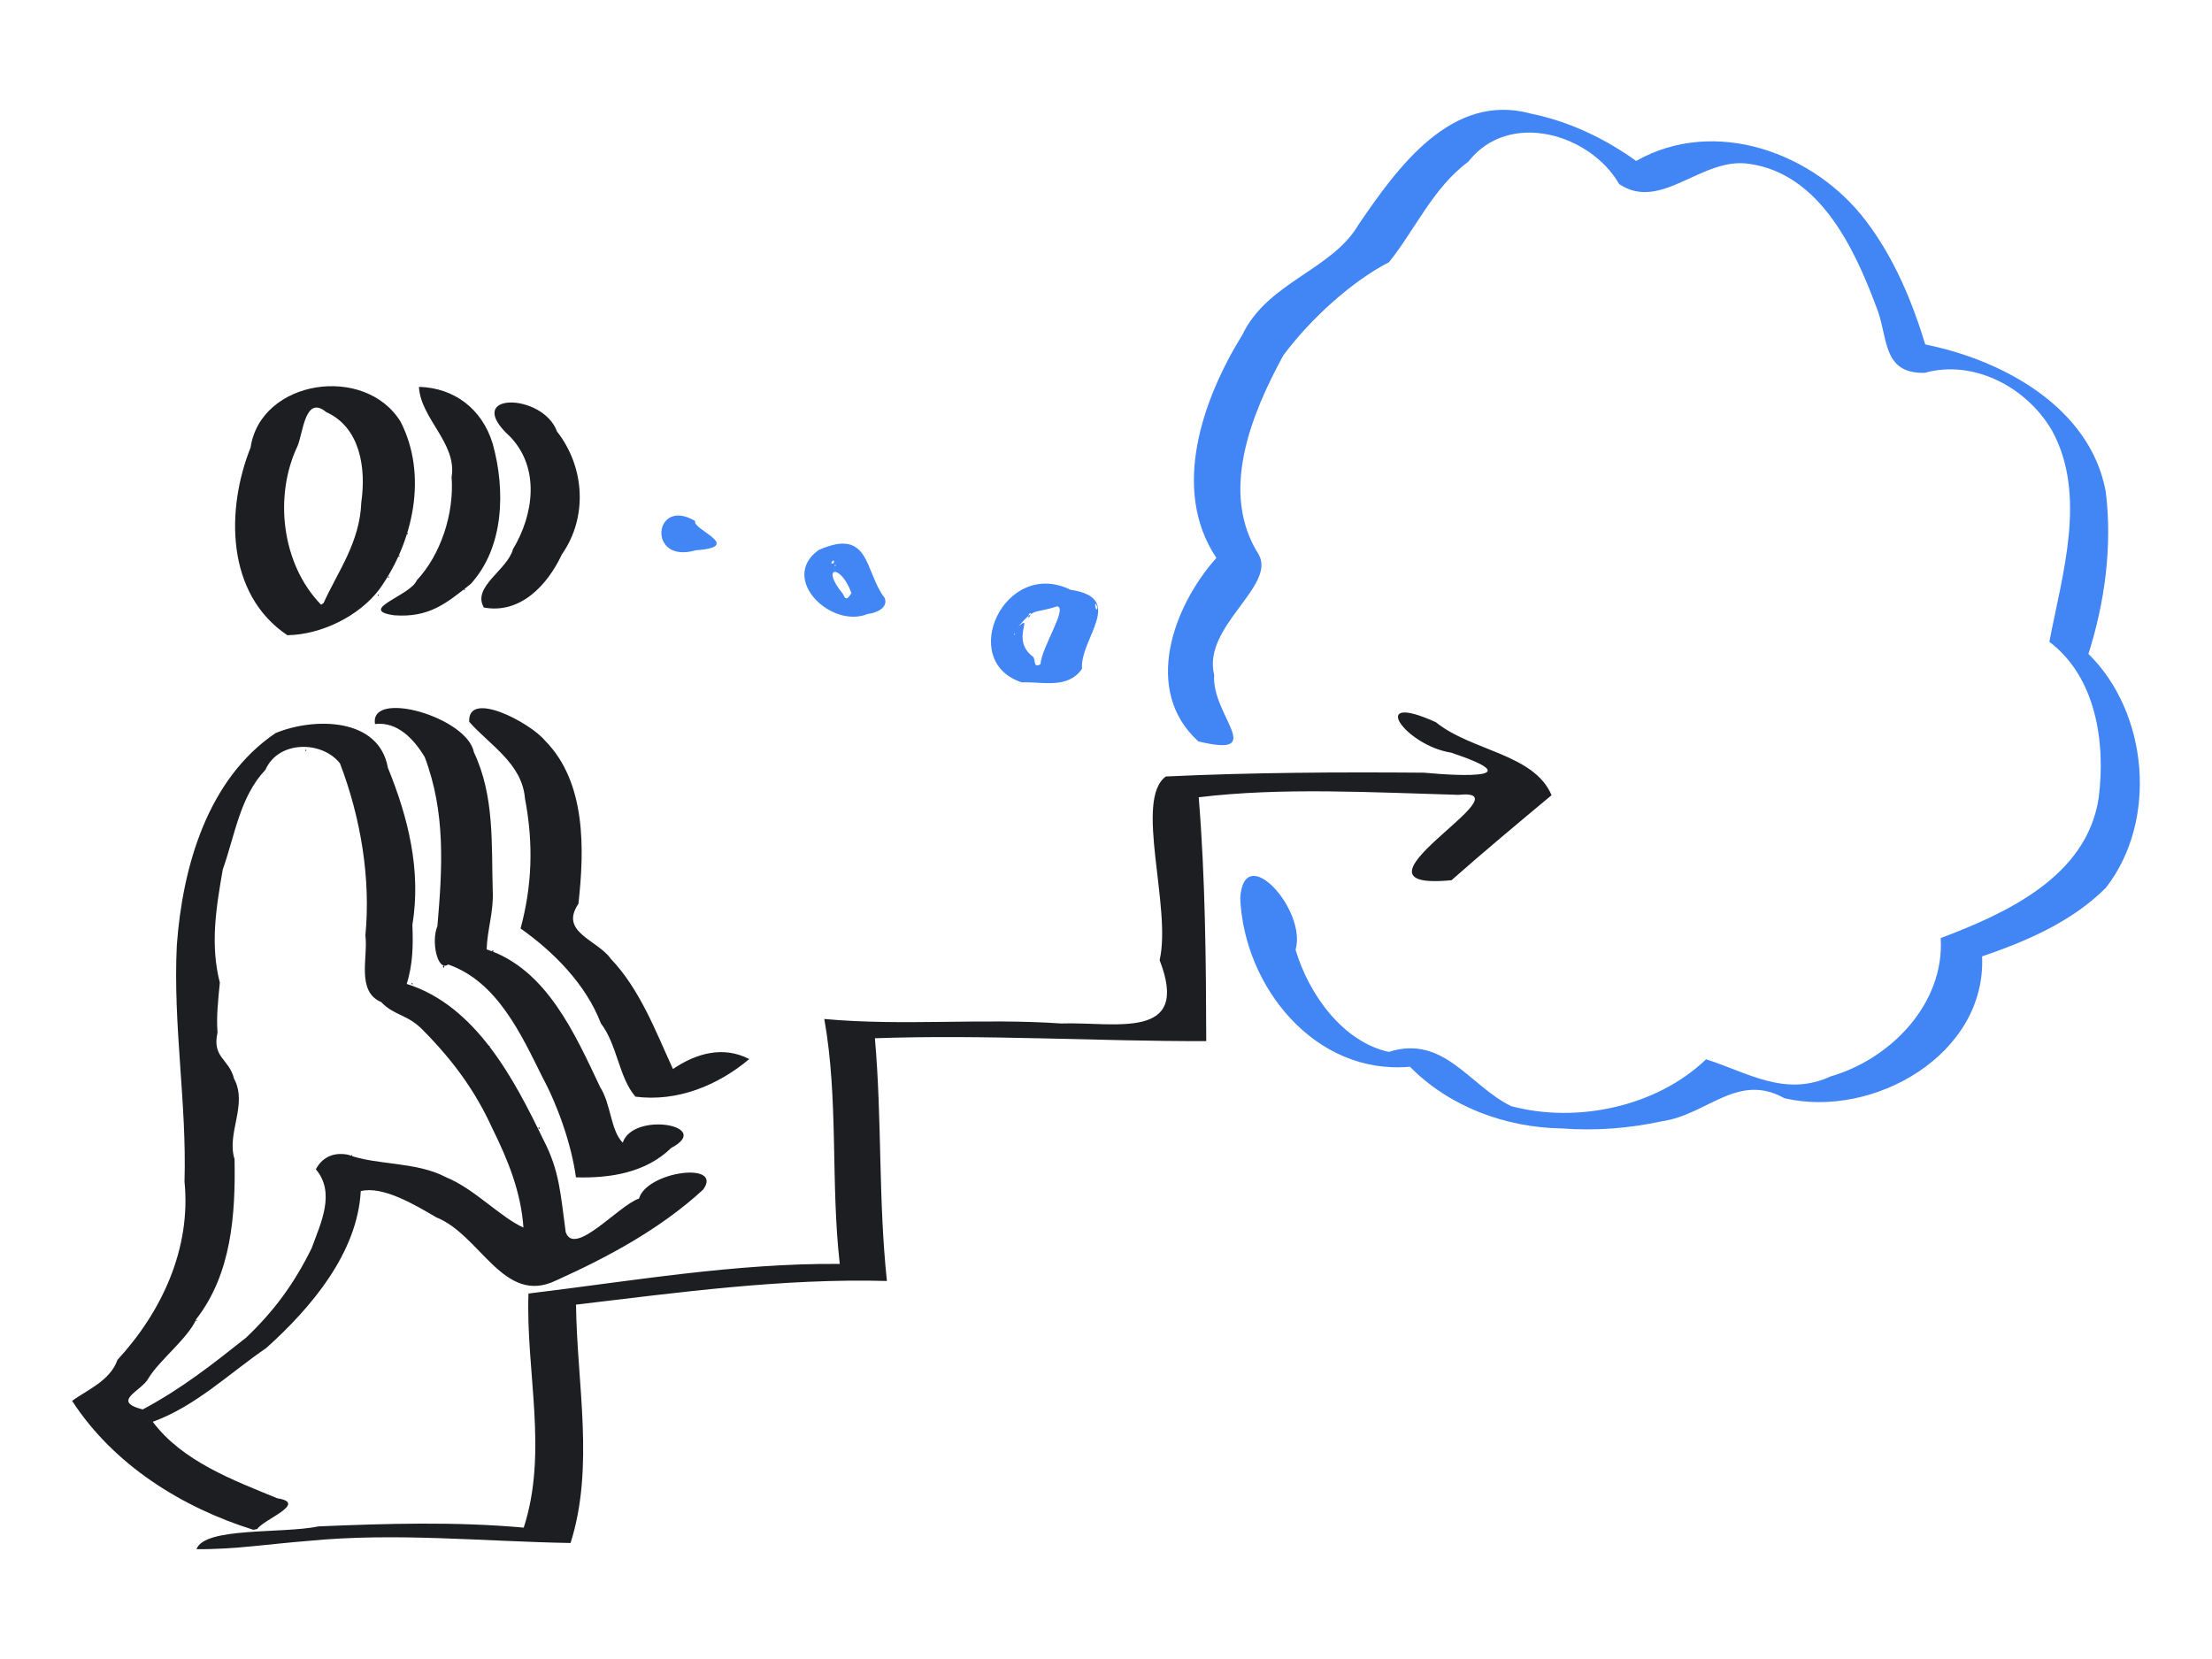
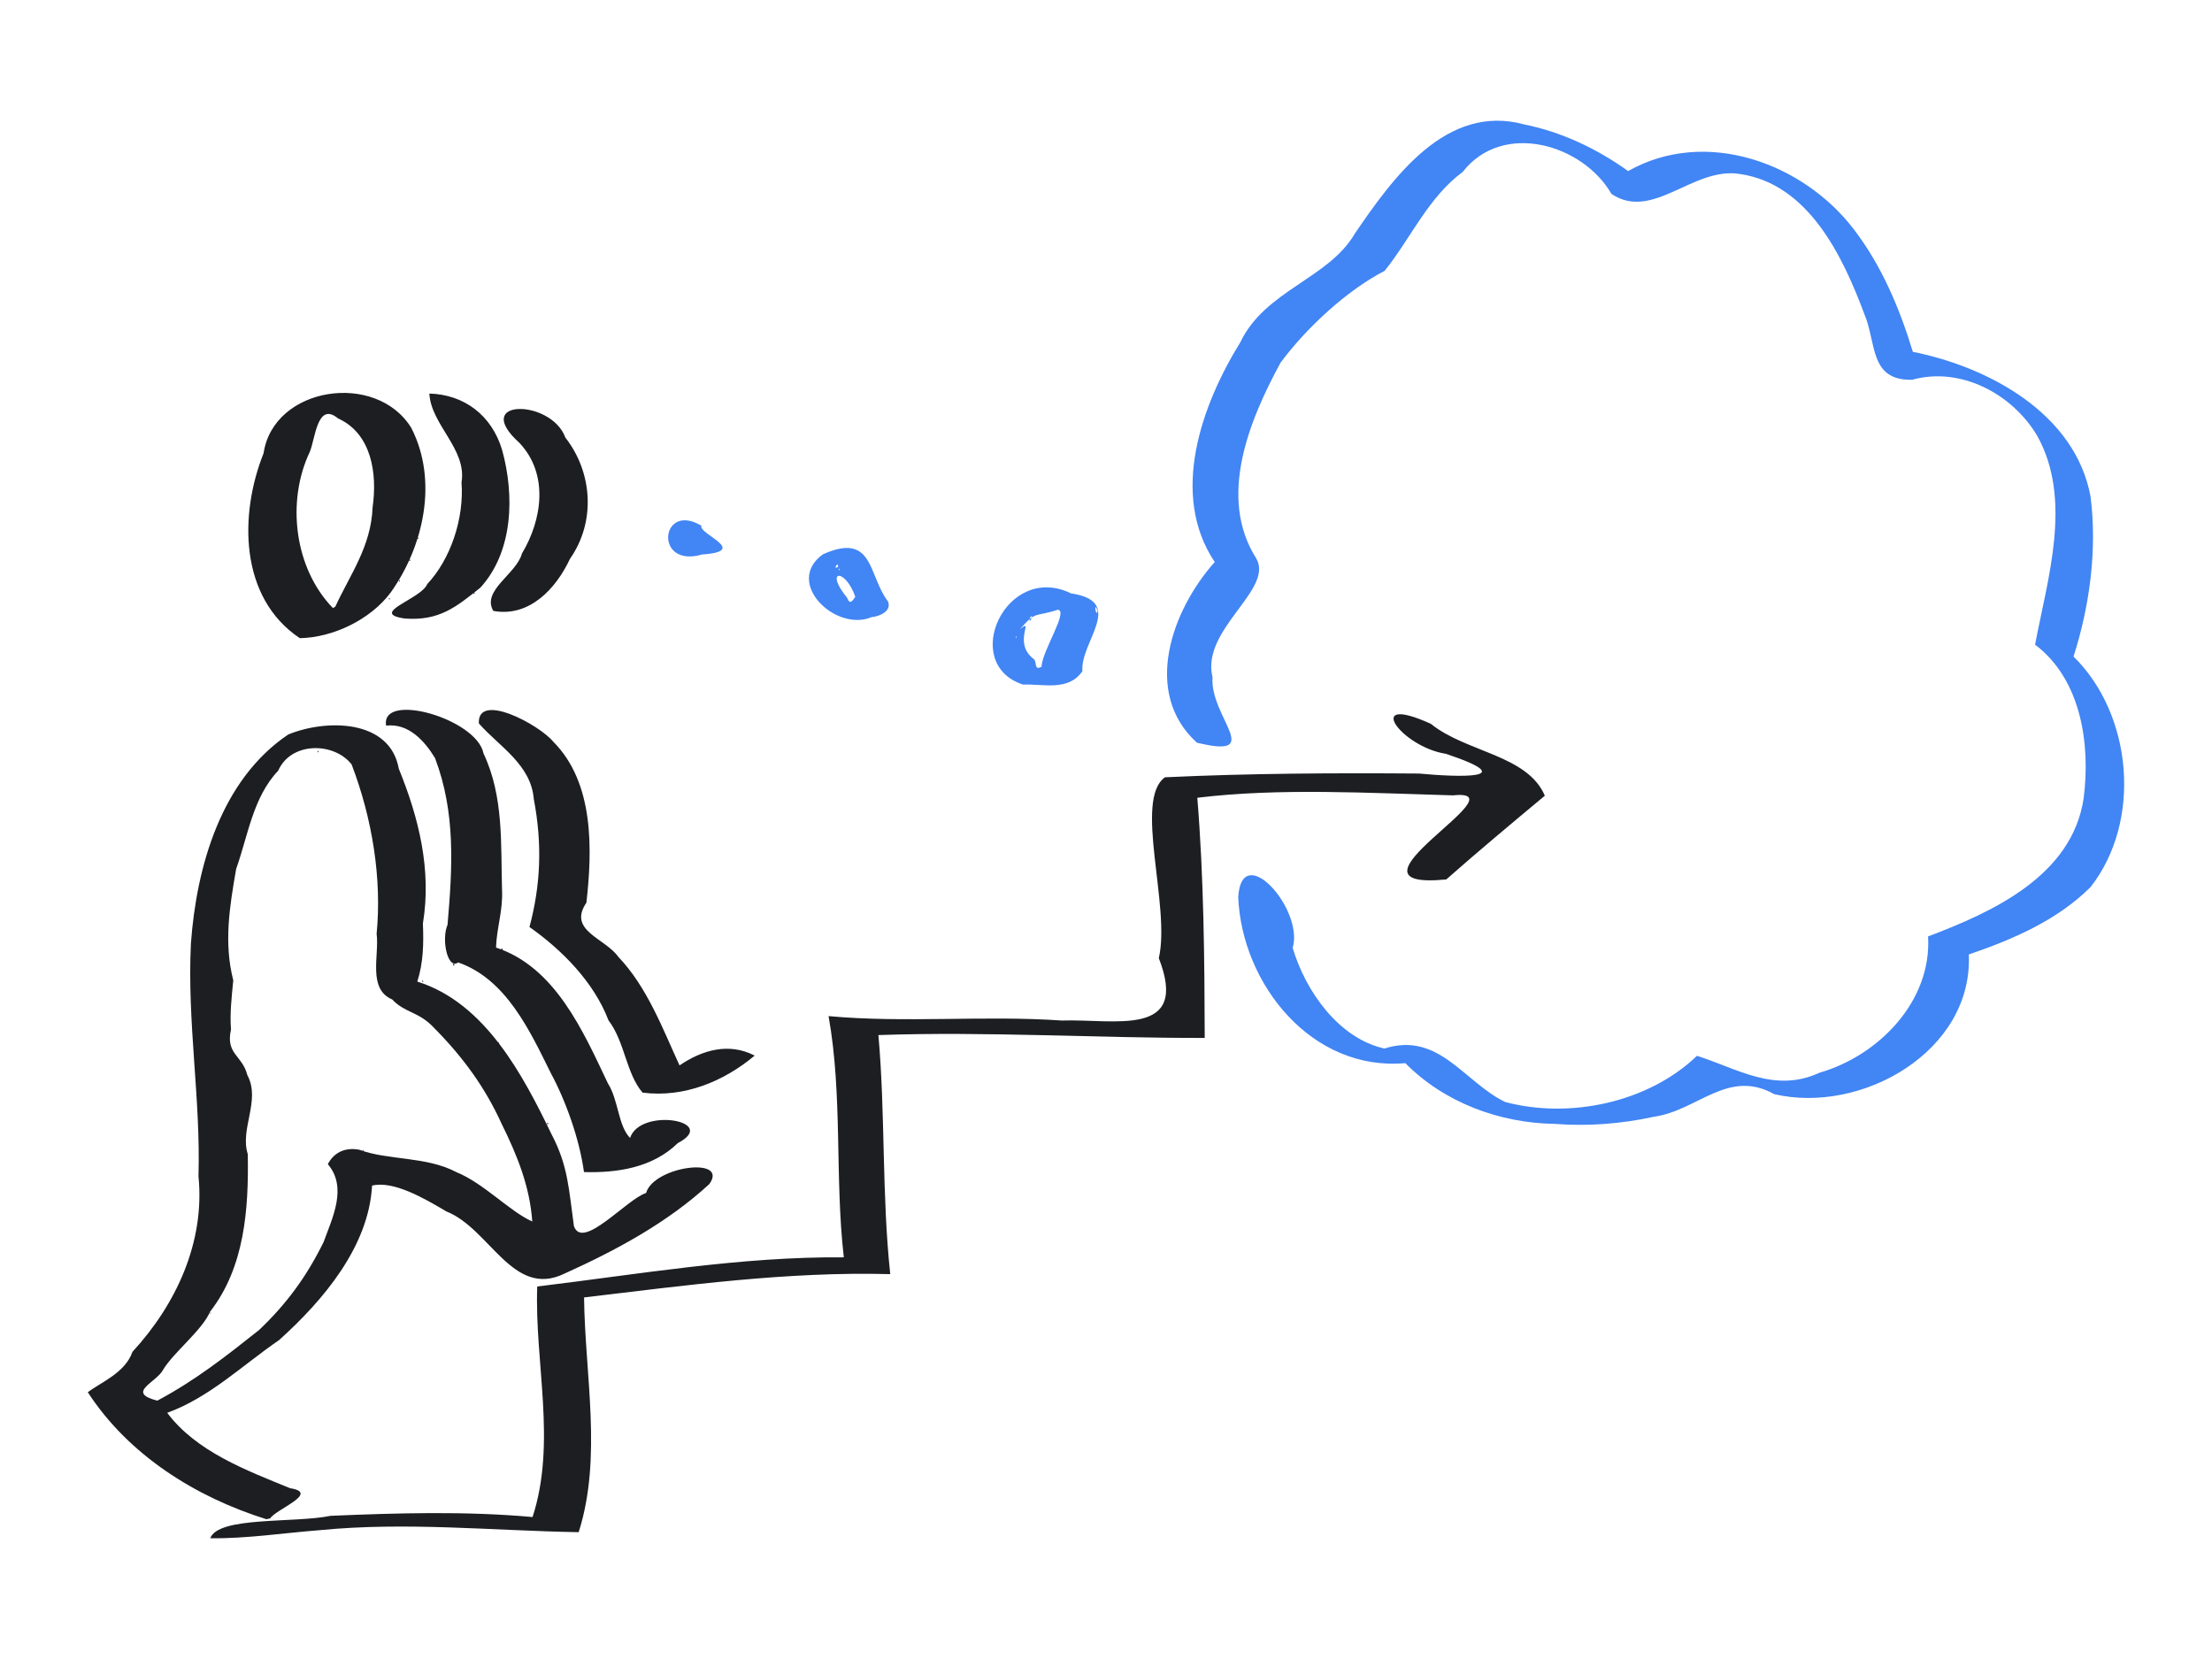
- <svg id="svg8" version="1.1" viewBox="0 0 211.667 158.75" height="600" width="800">
-   <g transform="translate(-79.375,-138.25)" id="layer1">
-     <path id="path826" d="m 98.176,286.49 c 0.776,-2.143 8.171,-1.454 11.693,-2.18 6.491,-0.274 13.091,-0.47 19.622,0.118 2.356,-7.261 0.184,-14.988 0.454,-22.4 9.9,-1.195 19.779,-2.916 29.788,-2.834 -0.89,-7.788 -0.1,-15.701 -1.481,-23.437 7.5,0.689 15.12,-0.092 22.661,0.429 5.12,-0.176 12.451,1.721 9.427,-6.06 1.171,-5.05 -2.465,-15.384 0.597,-17.574 8.205,-0.387 16.507,-0.427 24.685,-0.364 3.772,0.353 10.125,0.602 2.625,-1.915 -4.404,-0.674 -8.134,-5.946 -1.471,-2.913 3.402,2.765 9.379,3.008 11.07,6.982 -3.215,2.683 -6.441,5.366 -9.575,8.136 -11.55,1.117 7.654,-8.907 0.657,-8.17 -8.227,-0.228 -16.899,-0.736 -24.848,0.233 0.633,7.7 0.701,15.837 0.72,23.335 -10.57,0.021 -21.136,-0.645 -31.706,-0.277 0.687,7.728 0.322,15.484 1.151,23.228 -9.965,-0.27 -19.91,1.098 -29.75,2.263 0.082,7.516 1.79,15.553 -0.524,22.81 -8.3,-0.141 -16.745,-1.024 -25.136,-0.198 -3.55,0.274 -7.092,0.831 -10.657,0.788 z m 5.446,-1.852 c -6.853,-2.143 -13.362,-6.209 -17.345,-12.335 1.287,-0.98 3.63,-1.884 4.339,-3.927 4.237,-4.603 7.055,-10.64 6.415,-17.06 0.223,-7.564 -1.111,-14.907 -0.736,-22.613 0.545,-7.485 2.929,-15.899 9.45,-20.305 3.662,-1.513 9.886,-1.521 10.747,3.317 1.944,4.769 3.204,9.82 2.344,15.045 0.08,1.904 0.047,3.817 -0.546,5.641 6.623,2.075 10.296,9.15 13.052,14.849 1.608,3.063 1.668,5.327 2.167,8.905 0.83,2.412 5.11,-2.599 7.011,-3.212 0.761,-2.628 8.089,-3.565 6.145,-0.866 -4.072,3.753 -9.101,6.46 -14.094,8.708 -5.015,2.42 -7.216,-4.377 -11.454,-6.05 -2.101,-1.241 -5.121,-3.02 -7.22,-2.51 -0.322,5.912 -4.712,11.121 -9.037,15.013 -3.559,2.436 -6.751,5.571 -10.868,7.063 2.833,3.779 7.692,5.588 11.934,7.324 2.953,0.463 -1.357,2.028 -1.93,2.934 l -0.373,0.08 z M 93.031,273.12 c 3.71,-1.976 6.701,-4.336 9.903,-6.878 2.621,-2.502 4.555,-5.086 6.254,-8.533 0.874,-2.4 2.324,-5.315 0.412,-7.567 0.513,-1.002 1.537,-1.698 3.077,-1.397 2.708,1.024 6.507,0.633 9.385,2.158 2.731,1.115 5.142,3.79 7.401,4.812 -0.24,-3.416 -1.468,-6.444 -2.987,-9.513 -1.585,-3.485 -3.699,-6.416 -6.563,-9.31 -1.503,-1.609 -2.77,-1.4 -4.063,-2.754 -2.409,-1.026 -1.235,-4.304 -1.511,-6.377 0.522,-5.381 -0.42,-11.196 -2.43,-16.462 -1.714,-2.185 -5.891,-2.218 -7.132,0.612 -2.448,2.568 -2.93,6.3 -4.087,9.549 -0.647,3.731 -1.207,7.178 -0.279,10.822 -0.156,1.588 -0.346,3.289 -0.22,4.766 -0.543,2.426 1.085,2.474 1.584,4.43 1.332,2.479 -0.746,5.209 0.045,7.688 0.097,5.344 -0.301,10.983 -3.662,15.308 -0.762,1.799 -3.518,3.925 -4.553,5.624 -0.636,1.265 -3.684,2.223 -0.574,3.022 z m 5.077,-8.514 c 0.303,-0.099 0.029,0.132 0,0 z m 14.872,-15.745 c 0.06,-0.365 0.164,0.363 0,0 z m -2.488,-38.139 c -0.708,-1.345 0.249,0.458 0,0 z m -1.901,-0.668 c 0.17,-0.246 0.084,0.253 0,0 z m 25.896,40.857 c -0.43,-3.178 -1.765,-6.921 -3.223,-9.619 -2.029,-4.085 -4.326,-9.127 -9.001,-10.751 -1.031,0.747 -1.651,-2.243 -1.033,-3.659 0.483,-5.605 0.795,-10.892 -1.217,-16.2 -0.999,-1.642 -2.557,-3.407 -4.751,-3.149 -0.566,-3.334 8.804,-0.698 9.465,2.708 1.986,4.187 1.666,8.861 1.798,13.255 0.101,2.007 -0.529,3.723 -0.584,5.599 5.749,1.894 8.456,8.109 10.875,13.206 1.022,1.592 0.987,4.125 2.149,5.291 1.002,-3.012 8.729,-1.643 4.642,0.501 -2.457,2.396 -5.865,2.908 -9.12,2.817 z m -3.608,-4.712 c 0.177,-0.248 0.177,0.248 0,0 z m 9.3,-3.009 c -1.598,-1.857 -1.722,-4.945 -3.308,-7.019 -1.418,-3.717 -4.516,-6.841 -7.681,-9.073 1.08,-4.029 1.265,-8.022 0.418,-12.449 -0.272,-3.342 -3.37,-5.101 -5.335,-7.329 -0.163,-3.096 5.843,0.085 7.243,1.788 3.975,3.996 3.784,10.504 3.207,15.627 -1.851,2.726 1.808,3.432 3.103,5.266 2.812,2.946 4.322,7.021 5.944,10.545 2.19,-1.493 4.793,-2.253 7.301,-0.953 -2.995,2.513 -6.857,4.114 -10.892,3.597 z m -14.029,-4.85 c 0.075,-0.174 0.149,0.309 0,0 z m -7.394,-6.008 c 0.135,-0.156 0.15,0.381 0,0 z m 3.001,-1.58 c 0.171,-0.364 0.171,0.364 0,0 z m 4.672,-1.497 c 0.257,-0.208 0.173,0.215 0,0 z m -19.555,-30.221 c -5.902,-3.947 -5.882,-12.054 -3.521,-17.958 0.971,-6.513 10.96,-8.003 14.359,-2.465 2.608,5.098 1.23,11.446 -2.007,15.989 -1.963,2.636 -5.62,4.382 -8.83,4.434 z m 3.46,-3.075 c 1.406,-3.08 3.472,-5.813 3.615,-9.647 0.47,-3.261 -0.097,-7.159 -3.353,-8.627 -2.042,-1.695 -2.216,2.017 -2.758,3.267 -2.27,4.778 -1.513,11.29 2.263,15.164 l 0.233,-0.157 z m 8.071,-6.639 c -0.084,-0.253 -0.17,0.246 0,0 z m -1.316,7.806 c -3.599,-0.51 1.597,-1.892 2.166,-3.344 2.249,-2.394 3.597,-6.317 3.334,-9.889 0.539,-3.232 -2.97,-5.584 -3.125,-8.626 3.386,0.094 6.057,2.118 7.061,5.456 1.221,4.381 1.11,9.881 -2.104,13.402 -2.351,1.877 -3.992,3.247 -7.332,3.001 z m 8.588,-0.742 c -1.165,-1.984 2.254,-3.579 2.783,-5.578 1.983,-3.303 2.609,-7.727 -0.243,-10.744 -4.785,-4.317 3.084,-4.295 4.459,-0.52 2.656,3.392 2.968,8.195 0.45,11.783 -1.341,2.872 -3.929,5.707 -7.449,5.06 z m -10.168,-1.177 c 0.159,-0.207 0.159,0.207 0,0 z m 8.252,-0.534 c 0.08,-0.243 0.185,0.227 0,0 z m -7.257,-1.205 c 0.17,-0.246 0.084,0.253 0,0 z m 1.002,-2.004 c 0.17,-0.246 0.084,0.253 0,0 z" style="fill:#1c1e21;stroke-width:1" />
-     <path style="fill:#4285F4;fill-opacity:1;stroke-width:1" d="m 228.844,246.23 c -5.437,-0.077 -10.805,-2.101 -14.551,-5.904 -9.066,0.819 -15.872,-7.63 -16.239,-16.122 0.327,-5.592 6.403,1.128 5.293,4.926 1.264,4.261 4.513,8.806 8.915,9.776 5.292,-1.676 7.708,3.239 11.726,5.194 6.248,1.667 13.899,0.073 18.642,-4.486 3.9,1.232 7.548,3.659 11.908,1.642 5.774,-1.667 10.918,-6.972 10.545,-13.241 6.311,-2.387 13.973,-5.888 15.114,-13.399 0.681,-5.293 -0.24,-11.575 -4.717,-14.951 1.217,-6.43 3.655,-14.072 0.22,-20.272 -2.452,-4.139 -7.493,-6.766 -12.155,-5.467 -4.194,0.104 -3.452,-3.58 -4.666,-6.416 -2.108,-5.644 -5.434,-12.588 -12.044,-13.57 -4.573,-0.775 -8.48,4.627 -12.516,1.929 -2.772,-4.822 -10.567,-7.128 -14.447,-2.14 -3.352,2.47 -5.066,6.472 -7.588,9.614 -3.501,1.799 -7.467,5.363 -10.109,8.912 -3.049,5.608 -6.148,13.107 -2.355,19.051 1.708,3.032 -5.415,6.89 -4.261,11.526 -0.287,3.867 5.193,7.972 -1.511,6.363 -5.385,-4.882 -2.399,-12.948 1.725,-17.558 -4.398,-6.566 -1.29,-15.25 2.488,-21.356 2.416,-5.058 8.58,-6.17 11.127,-10.56 3.692,-5.403 8.874,-12.684 16.47,-10.599 3.656,0.733 7.099,2.387 10.082,4.528 7.538,-4.267 17.042,-0.792 21.971,5.714 2.675,3.504 4.418,7.654 5.693,11.848 7.425,1.489 15.782,6.021 17.266,14.062 0.659,5.234 -0.096,10.667 -1.653,15.546 5.742,5.642 6.668,15.976 1.666,22.385 -3.235,3.246 -7.612,5.118 -11.841,6.561 0.416,9.407 -10.422,15.556 -18.91,13.573 -4.495,-2.511 -7.417,1.601 -11.718,2.203 -3.145,0.683 -6.361,0.933 -9.572,0.689 z m -51.695,-42.684 c -6.201,-2.023 -1.646,-11.937 4.665,-8.862 5.364,0.797 0.871,4.683 1.101,7.561 -1.359,1.975 -3.792,1.217 -5.766,1.3 z m 1.799,-1.746 c 0.046,-1.517 2.652,-5.42 1.579,-5.529 -2.278,0.757 -2.067,0.027 -3.695,1.913 1.527,-1.251 -0.783,1.291 1.368,2.887 0.312,0.236 -0.013,1.184 0.749,0.729 z m -1.13,-4.409 c 0.498,-0.777 -0.175,-0.482 0,-1e-5 z m -1.349,1.451 c -0.121,0.069 0.112,0.381 0,0 z m 7.928,-2.453 c -0.413,-1.127 -0.161,0.762 0,0 z m -21.97,0.603 c -3.492,1.473 -8.524,-3.362 -4.728,-6.103 4.973,-2.226 4.387,2.068 6.329,4.579 0.386,0.972 -0.89,1.464 -1.6,1.525 z m -1.578,-1.983 c -1.001,-2.834 -3.028,-2.62 -0.805,0.086 0.151,0.327 0.287,0.77 0.805,-0.086 z m -1.496,-2.646 c -0.084,-0.253 -0.17,0.246 0,0 z m -0.192,-0.233 c 0.129,-0.665 -0.582,0.267 0,0 z m -13.196,-1.227 c -4.72,1.378 -4.049,-5.186 -0.064,-2.791 -0.358,0.782 4.74,2.468 0.064,2.791 z" id="path814" />
+ <svg id="svg8" version="1.1" viewBox="0 0 105.833 79.375" height="300" width="400">
+   <g transform="matrix(0.4924199,0,0,0.4924199,-38.2836,-67.47536)" id="layer1" style="stroke-width:2.031">
+     <path id="path826" d="m 98.176,286.49 c 0.776,-2.143 8.171,-1.454 11.693,-2.18 6.491,-0.274 13.091,-0.47 19.622,0.118 2.356,-7.261 0.184,-14.988 0.454,-22.4 9.9,-1.195 19.779,-2.916 29.788,-2.834 -0.89,-7.788 -0.1,-15.701 -1.481,-23.437 7.5,0.689 15.12,-0.092 22.661,0.429 5.12,-0.176 12.451,1.721 9.427,-6.06 1.171,-5.05 -2.465,-15.384 0.597,-17.574 8.205,-0.387 16.507,-0.427 24.685,-0.364 3.772,0.353 10.125,0.602 2.625,-1.915 -4.404,-0.674 -8.134,-5.946 -1.471,-2.913 3.402,2.765 9.379,3.008 11.07,6.982 -3.215,2.683 -6.441,5.366 -9.575,8.136 -11.55,1.117 7.654,-8.907 0.657,-8.17 -8.227,-0.228 -16.899,-0.736 -24.848,0.233 0.633,7.7 0.701,15.837 0.72,23.335 -10.57,0.021 -21.136,-0.645 -31.706,-0.277 0.687,7.728 0.322,15.484 1.151,23.228 -9.965,-0.27 -19.91,1.098 -29.75,2.263 0.082,7.516 1.79,15.553 -0.524,22.81 -8.3,-0.141 -16.745,-1.024 -25.136,-0.198 -3.55,0.274 -7.092,0.831 -10.657,0.788 z m 5.446,-1.852 c -6.853,-2.143 -13.362,-6.209 -17.345,-12.335 1.287,-0.98 3.63,-1.884 4.339,-3.927 4.237,-4.603 7.055,-10.64 6.415,-17.06 0.223,-7.564 -1.111,-14.907 -0.736,-22.613 0.545,-7.485 2.929,-15.899 9.45,-20.305 3.662,-1.513 9.886,-1.521 10.747,3.317 1.944,4.769 3.204,9.82 2.344,15.045 0.08,1.904 0.047,3.817 -0.546,5.641 6.623,2.075 10.296,9.15 13.052,14.849 1.608,3.063 1.668,5.327 2.167,8.905 0.83,2.412 5.11,-2.599 7.011,-3.212 0.761,-2.628 8.089,-3.565 6.145,-0.866 -4.072,3.753 -9.101,6.46 -14.094,8.708 -5.015,2.42 -7.216,-4.377 -11.454,-6.05 -2.101,-1.241 -5.121,-3.02 -7.22,-2.51 -0.322,5.912 -4.712,11.121 -9.037,15.013 -3.559,2.436 -6.751,5.571 -10.868,7.063 2.833,3.779 7.692,5.588 11.934,7.324 2.953,0.463 -1.357,2.028 -1.93,2.934 l -0.373,0.08 z M 93.031,273.12 c 3.71,-1.976 6.701,-4.336 9.903,-6.878 2.621,-2.502 4.555,-5.086 6.254,-8.533 0.874,-2.4 2.324,-5.315 0.412,-7.567 0.513,-1.002 1.537,-1.698 3.077,-1.397 2.708,1.024 6.507,0.633 9.385,2.158 2.731,1.115 5.142,3.79 7.401,4.812 -0.24,-3.416 -1.468,-6.444 -2.987,-9.513 -1.585,-3.485 -3.699,-6.416 -6.563,-9.31 -1.503,-1.609 -2.77,-1.4 -4.063,-2.754 -2.409,-1.026 -1.235,-4.304 -1.511,-6.377 0.522,-5.381 -0.42,-11.196 -2.43,-16.462 -1.714,-2.185 -5.891,-2.218 -7.132,0.612 -2.448,2.568 -2.93,6.3 -4.087,9.549 -0.647,3.731 -1.207,7.178 -0.279,10.822 -0.156,1.588 -0.346,3.289 -0.22,4.766 -0.543,2.426 1.085,2.474 1.584,4.43 1.332,2.479 -0.746,5.209 0.045,7.688 0.097,5.344 -0.301,10.983 -3.662,15.308 -0.762,1.799 -3.518,3.925 -4.553,5.624 -0.636,1.265 -3.684,2.223 -0.574,3.022 z m 5.077,-8.514 c 0.303,-0.099 0.029,0.132 0,0 z m 14.872,-15.745 c 0.06,-0.365 0.164,0.363 0,0 z m -2.488,-38.139 c -0.708,-1.345 0.249,0.458 0,0 z m -1.901,-0.668 c 0.17,-0.246 0.084,0.253 0,0 z m 25.896,40.857 c -0.43,-3.178 -1.765,-6.921 -3.223,-9.619 -2.029,-4.085 -4.326,-9.127 -9.001,-10.751 -1.031,0.747 -1.651,-2.243 -1.033,-3.659 0.483,-5.605 0.795,-10.892 -1.217,-16.2 -0.999,-1.642 -2.557,-3.407 -4.751,-3.149 -0.566,-3.334 8.804,-0.698 9.465,2.708 1.986,4.187 1.666,8.861 1.798,13.255 0.101,2.007 -0.529,3.723 -0.584,5.599 5.749,1.894 8.456,8.109 10.875,13.206 1.022,1.592 0.987,4.125 2.149,5.291 1.002,-3.012 8.729,-1.643 4.642,0.501 -2.457,2.396 -5.865,2.908 -9.12,2.817 z m -3.608,-4.712 c 0.177,-0.248 0.177,0.248 0,0 z m 9.3,-3.009 c -1.598,-1.857 -1.722,-4.945 -3.308,-7.019 -1.418,-3.717 -4.516,-6.841 -7.681,-9.073 1.08,-4.029 1.265,-8.022 0.418,-12.449 -0.272,-3.342 -3.37,-5.101 -5.335,-7.329 -0.163,-3.096 5.843,0.085 7.243,1.788 3.975,3.996 3.784,10.504 3.207,15.627 -1.851,2.726 1.808,3.432 3.103,5.266 2.812,2.946 4.322,7.021 5.944,10.545 2.19,-1.493 4.793,-2.253 7.301,-0.953 -2.995,2.513 -6.857,4.114 -10.892,3.597 z m -14.029,-4.85 c 0.075,-0.174 0.149,0.309 0,0 z m -7.394,-6.008 c 0.135,-0.156 0.15,0.381 0,0 z m 3.001,-1.58 c 0.171,-0.364 0.171,0.364 0,0 z m 4.672,-1.497 c 0.257,-0.208 0.173,0.215 0,0 z m -19.555,-30.221 c -5.902,-3.947 -5.882,-12.054 -3.521,-17.958 0.971,-6.513 10.96,-8.003 14.359,-2.465 2.608,5.098 1.23,11.446 -2.007,15.989 -1.963,2.636 -5.62,4.382 -8.83,4.434 z m 3.46,-3.075 c 1.406,-3.08 3.472,-5.813 3.615,-9.647 0.47,-3.261 -0.097,-7.159 -3.353,-8.627 -2.042,-1.695 -2.216,2.017 -2.758,3.267 -2.27,4.778 -1.513,11.29 2.263,15.164 l 0.233,-0.157 z m 8.071,-6.639 c -0.084,-0.253 -0.17,0.246 0,0 z m -1.316,7.806 c -3.599,-0.51 1.597,-1.892 2.166,-3.344 2.249,-2.394 3.597,-6.317 3.334,-9.889 0.539,-3.232 -2.97,-5.584 -3.125,-8.626 3.386,0.094 6.057,2.118 7.061,5.456 1.221,4.381 1.11,9.881 -2.104,13.402 -2.351,1.877 -3.992,3.247 -7.332,3.001 z m 8.588,-0.742 c -1.165,-1.984 2.254,-3.579 2.783,-5.578 1.983,-3.303 2.609,-7.727 -0.243,-10.744 -4.785,-4.317 3.084,-4.295 4.459,-0.52 2.656,3.392 2.968,8.195 0.45,11.783 -1.341,2.872 -3.929,5.707 -7.449,5.06 z m -10.168,-1.177 c 0.159,-0.207 0.159,0.207 0,0 z m 8.252,-0.534 c 0.08,-0.243 0.185,0.227 0,0 z m -7.257,-1.205 c 0.17,-0.246 0.084,0.253 0,0 z m 1.002,-2.004 c 0.17,-0.246 0.084,0.253 0,0 z" style="fill:#1c1e21;stroke-width:2.031" />
+     <path style="fill:#4285f4;fill-opacity:1;stroke-width:2.031" d="m 228.844,246.23 c -5.437,-0.077 -10.805,-2.101 -14.551,-5.904 -9.066,0.819 -15.872,-7.63 -16.239,-16.122 0.327,-5.592 6.403,1.128 5.293,4.926 1.264,4.261 4.513,8.806 8.915,9.776 5.292,-1.676 7.708,3.239 11.726,5.194 6.248,1.667 13.899,0.073 18.642,-4.486 3.9,1.232 7.548,3.659 11.908,1.642 5.774,-1.667 10.918,-6.972 10.545,-13.241 6.311,-2.387 13.973,-5.888 15.114,-13.399 0.681,-5.293 -0.24,-11.575 -4.717,-14.951 1.217,-6.43 3.655,-14.072 0.22,-20.272 -2.452,-4.139 -7.493,-6.766 -12.155,-5.467 -4.194,0.104 -3.452,-3.58 -4.666,-6.416 -2.108,-5.644 -5.434,-12.588 -12.044,-13.57 -4.573,-0.775 -8.48,4.627 -12.516,1.929 -2.772,-4.822 -10.567,-7.128 -14.447,-2.14 -3.352,2.47 -5.066,6.472 -7.588,9.614 -3.501,1.799 -7.467,5.363 -10.109,8.912 -3.049,5.608 -6.148,13.107 -2.355,19.051 1.708,3.032 -5.415,6.89 -4.261,11.526 -0.287,3.867 5.193,7.972 -1.511,6.363 -5.385,-4.882 -2.399,-12.948 1.725,-17.558 -4.398,-6.566 -1.29,-15.25 2.488,-21.356 2.416,-5.058 8.58,-6.17 11.127,-10.56 3.692,-5.403 8.874,-12.684 16.47,-10.599 3.656,0.733 7.099,2.387 10.082,4.528 7.538,-4.267 17.042,-0.792 21.971,5.714 2.675,3.504 4.418,7.654 5.693,11.848 7.425,1.489 15.782,6.021 17.266,14.062 0.659,5.234 -0.096,10.667 -1.653,15.546 5.742,5.642 6.668,15.976 1.666,22.385 -3.235,3.246 -7.612,5.118 -11.841,6.561 0.416,9.407 -10.422,15.556 -18.91,13.573 -4.495,-2.511 -7.417,1.601 -11.718,2.203 -3.145,0.683 -6.361,0.933 -9.572,0.689 z m -51.695,-42.684 c -6.201,-2.023 -1.646,-11.937 4.665,-8.862 5.364,0.797 0.871,4.683 1.101,7.561 -1.359,1.975 -3.792,1.217 -5.766,1.3 z m 1.799,-1.746 c 0.046,-1.517 2.652,-5.42 1.579,-5.529 -2.278,0.757 -2.067,0.027 -3.695,1.913 1.527,-1.251 -0.783,1.291 1.368,2.887 0.312,0.236 -0.013,1.184 0.749,0.729 z m -1.13,-4.409 c 0.498,-0.777 -0.175,-0.482 0,-1e-5 z m -1.349,1.451 c -0.121,0.069 0.112,0.381 0,0 z m 7.928,-2.453 c -0.413,-1.127 -0.161,0.762 0,0 z m -21.97,0.603 c -3.492,1.473 -8.524,-3.362 -4.728,-6.103 4.973,-2.226 4.387,2.068 6.329,4.579 0.386,0.972 -0.89,1.464 -1.6,1.525 z m -1.578,-1.983 c -1.001,-2.834 -3.028,-2.62 -0.805,0.086 0.151,0.327 0.287,0.77 0.805,-0.086 z m -1.496,-2.646 c -0.084,-0.253 -0.17,0.246 0,0 z m -0.192,-0.233 c 0.129,-0.665 -0.582,0.267 0,0 z m -13.196,-1.227 c -4.72,1.378 -4.049,-5.186 -0.064,-2.791 -0.358,0.782 4.74,2.468 0.064,2.791 z" id="path814" />
  </g>
</svg>
